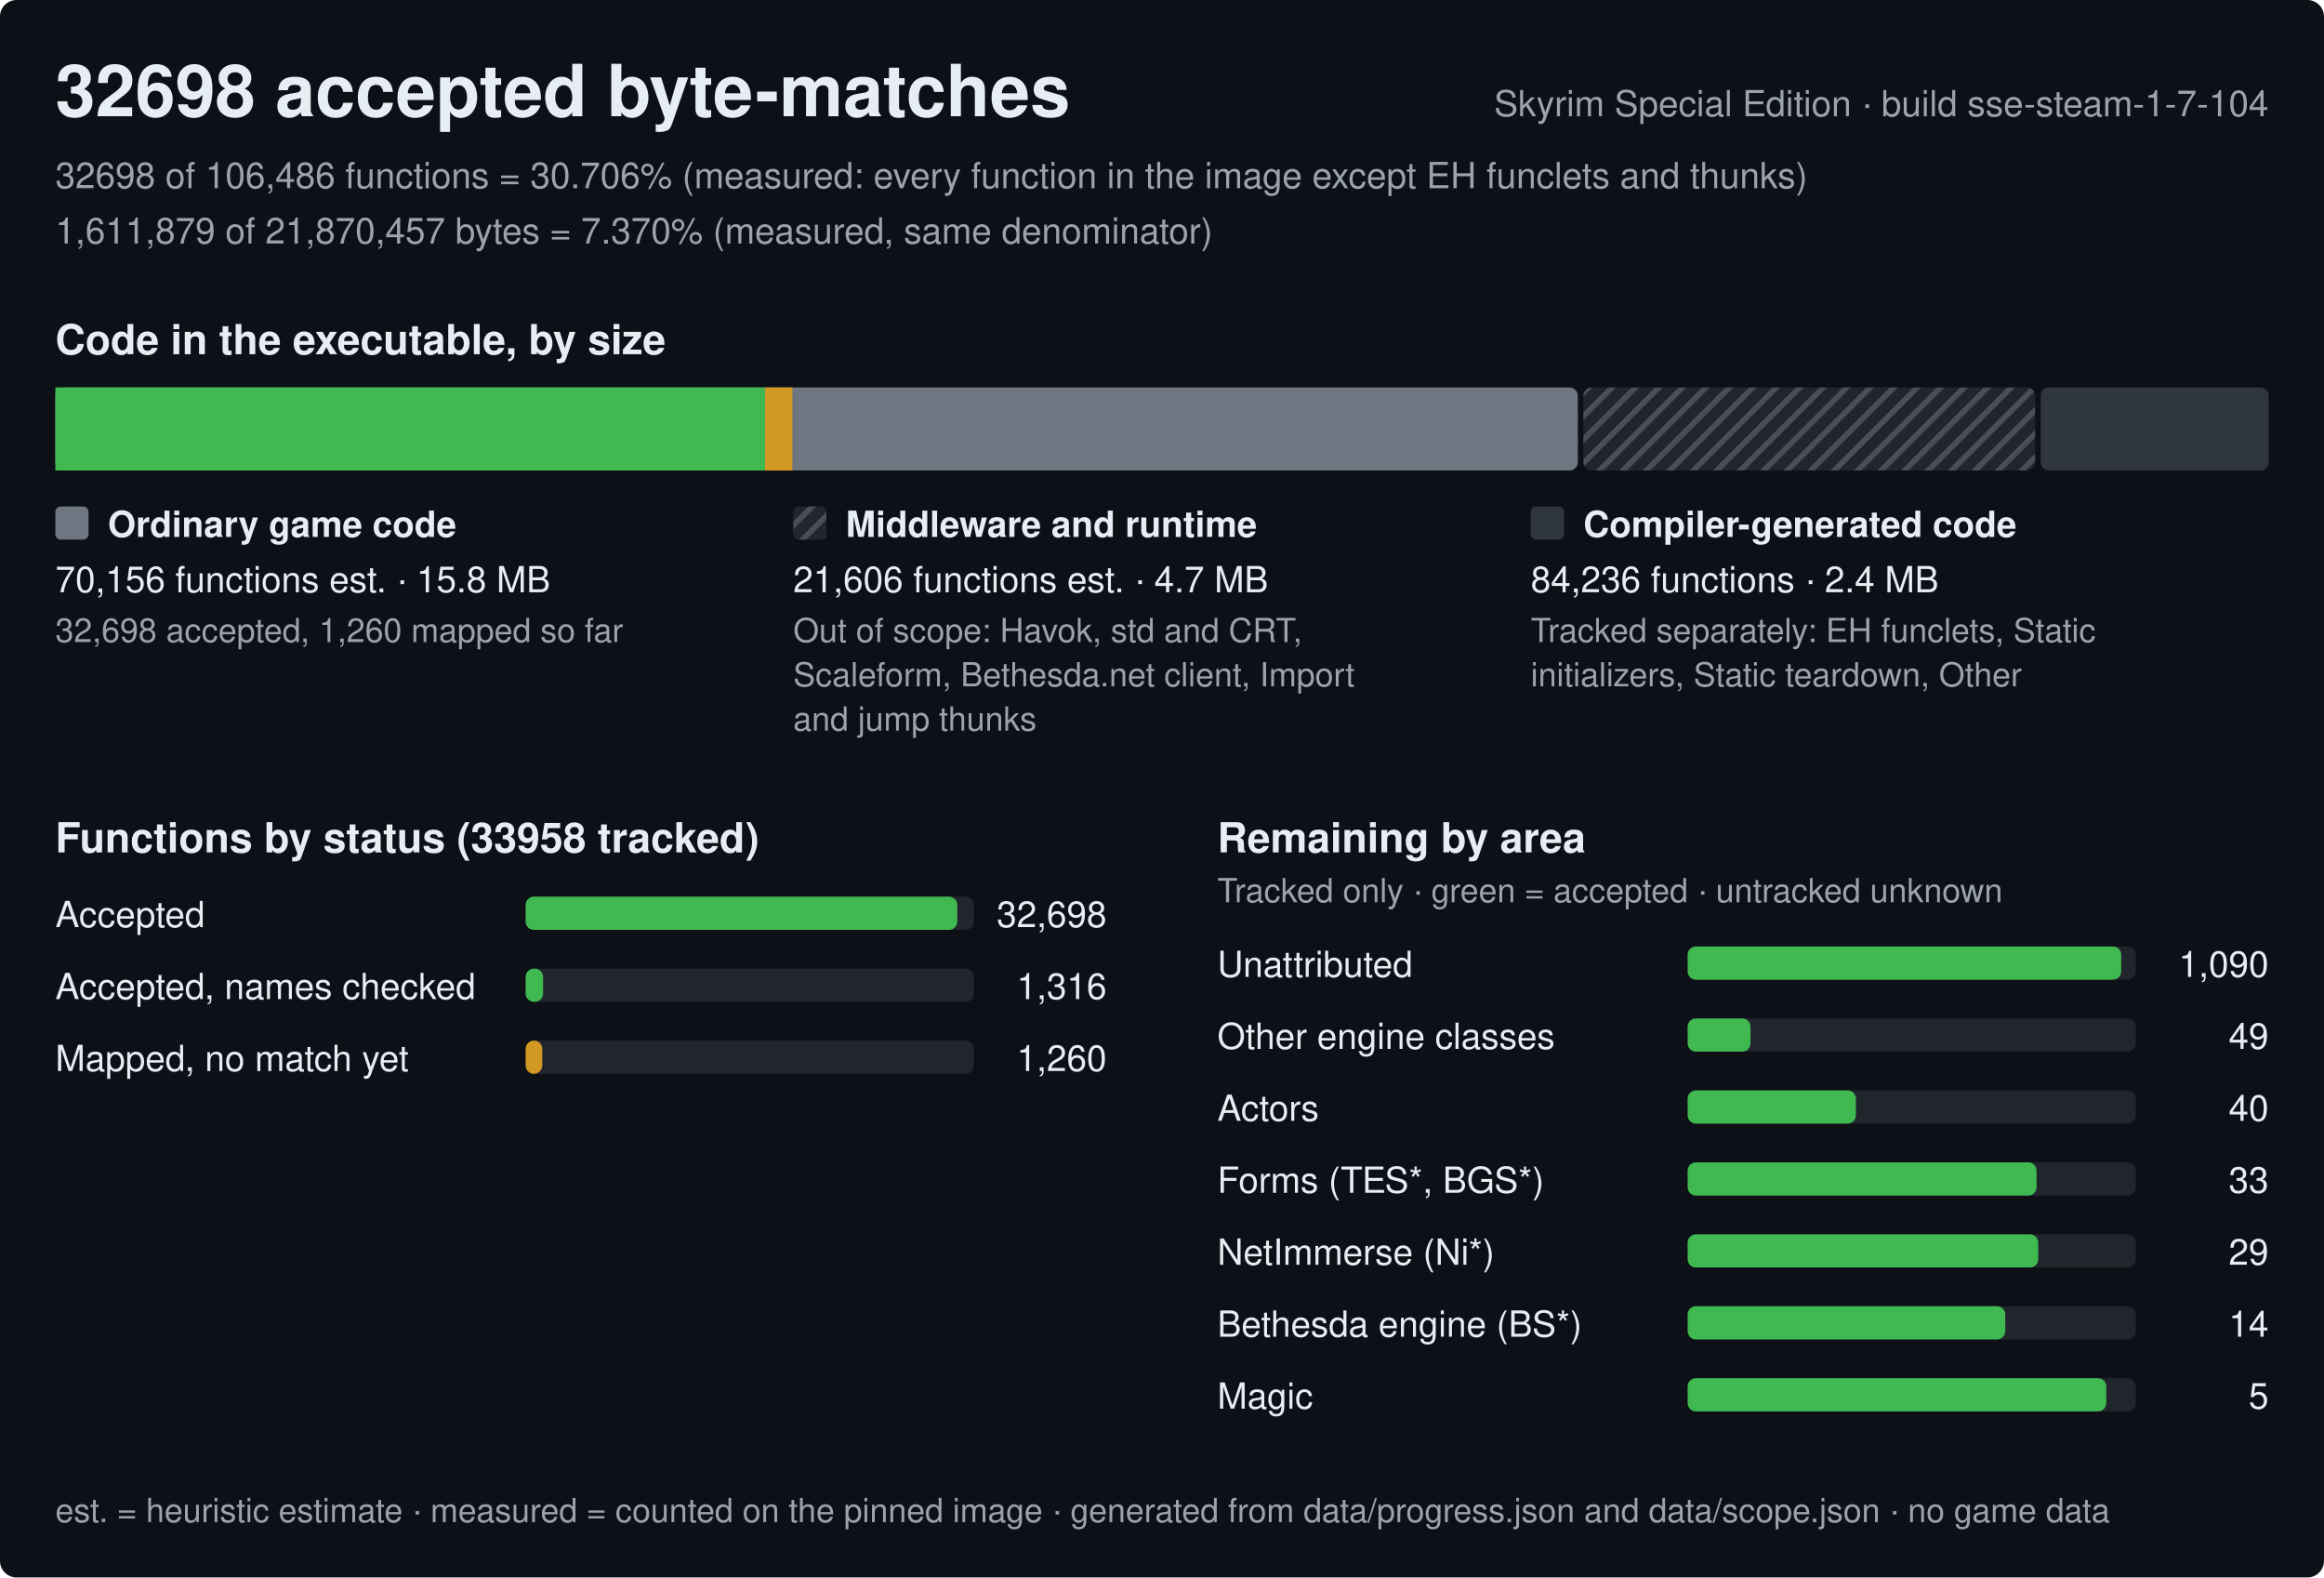
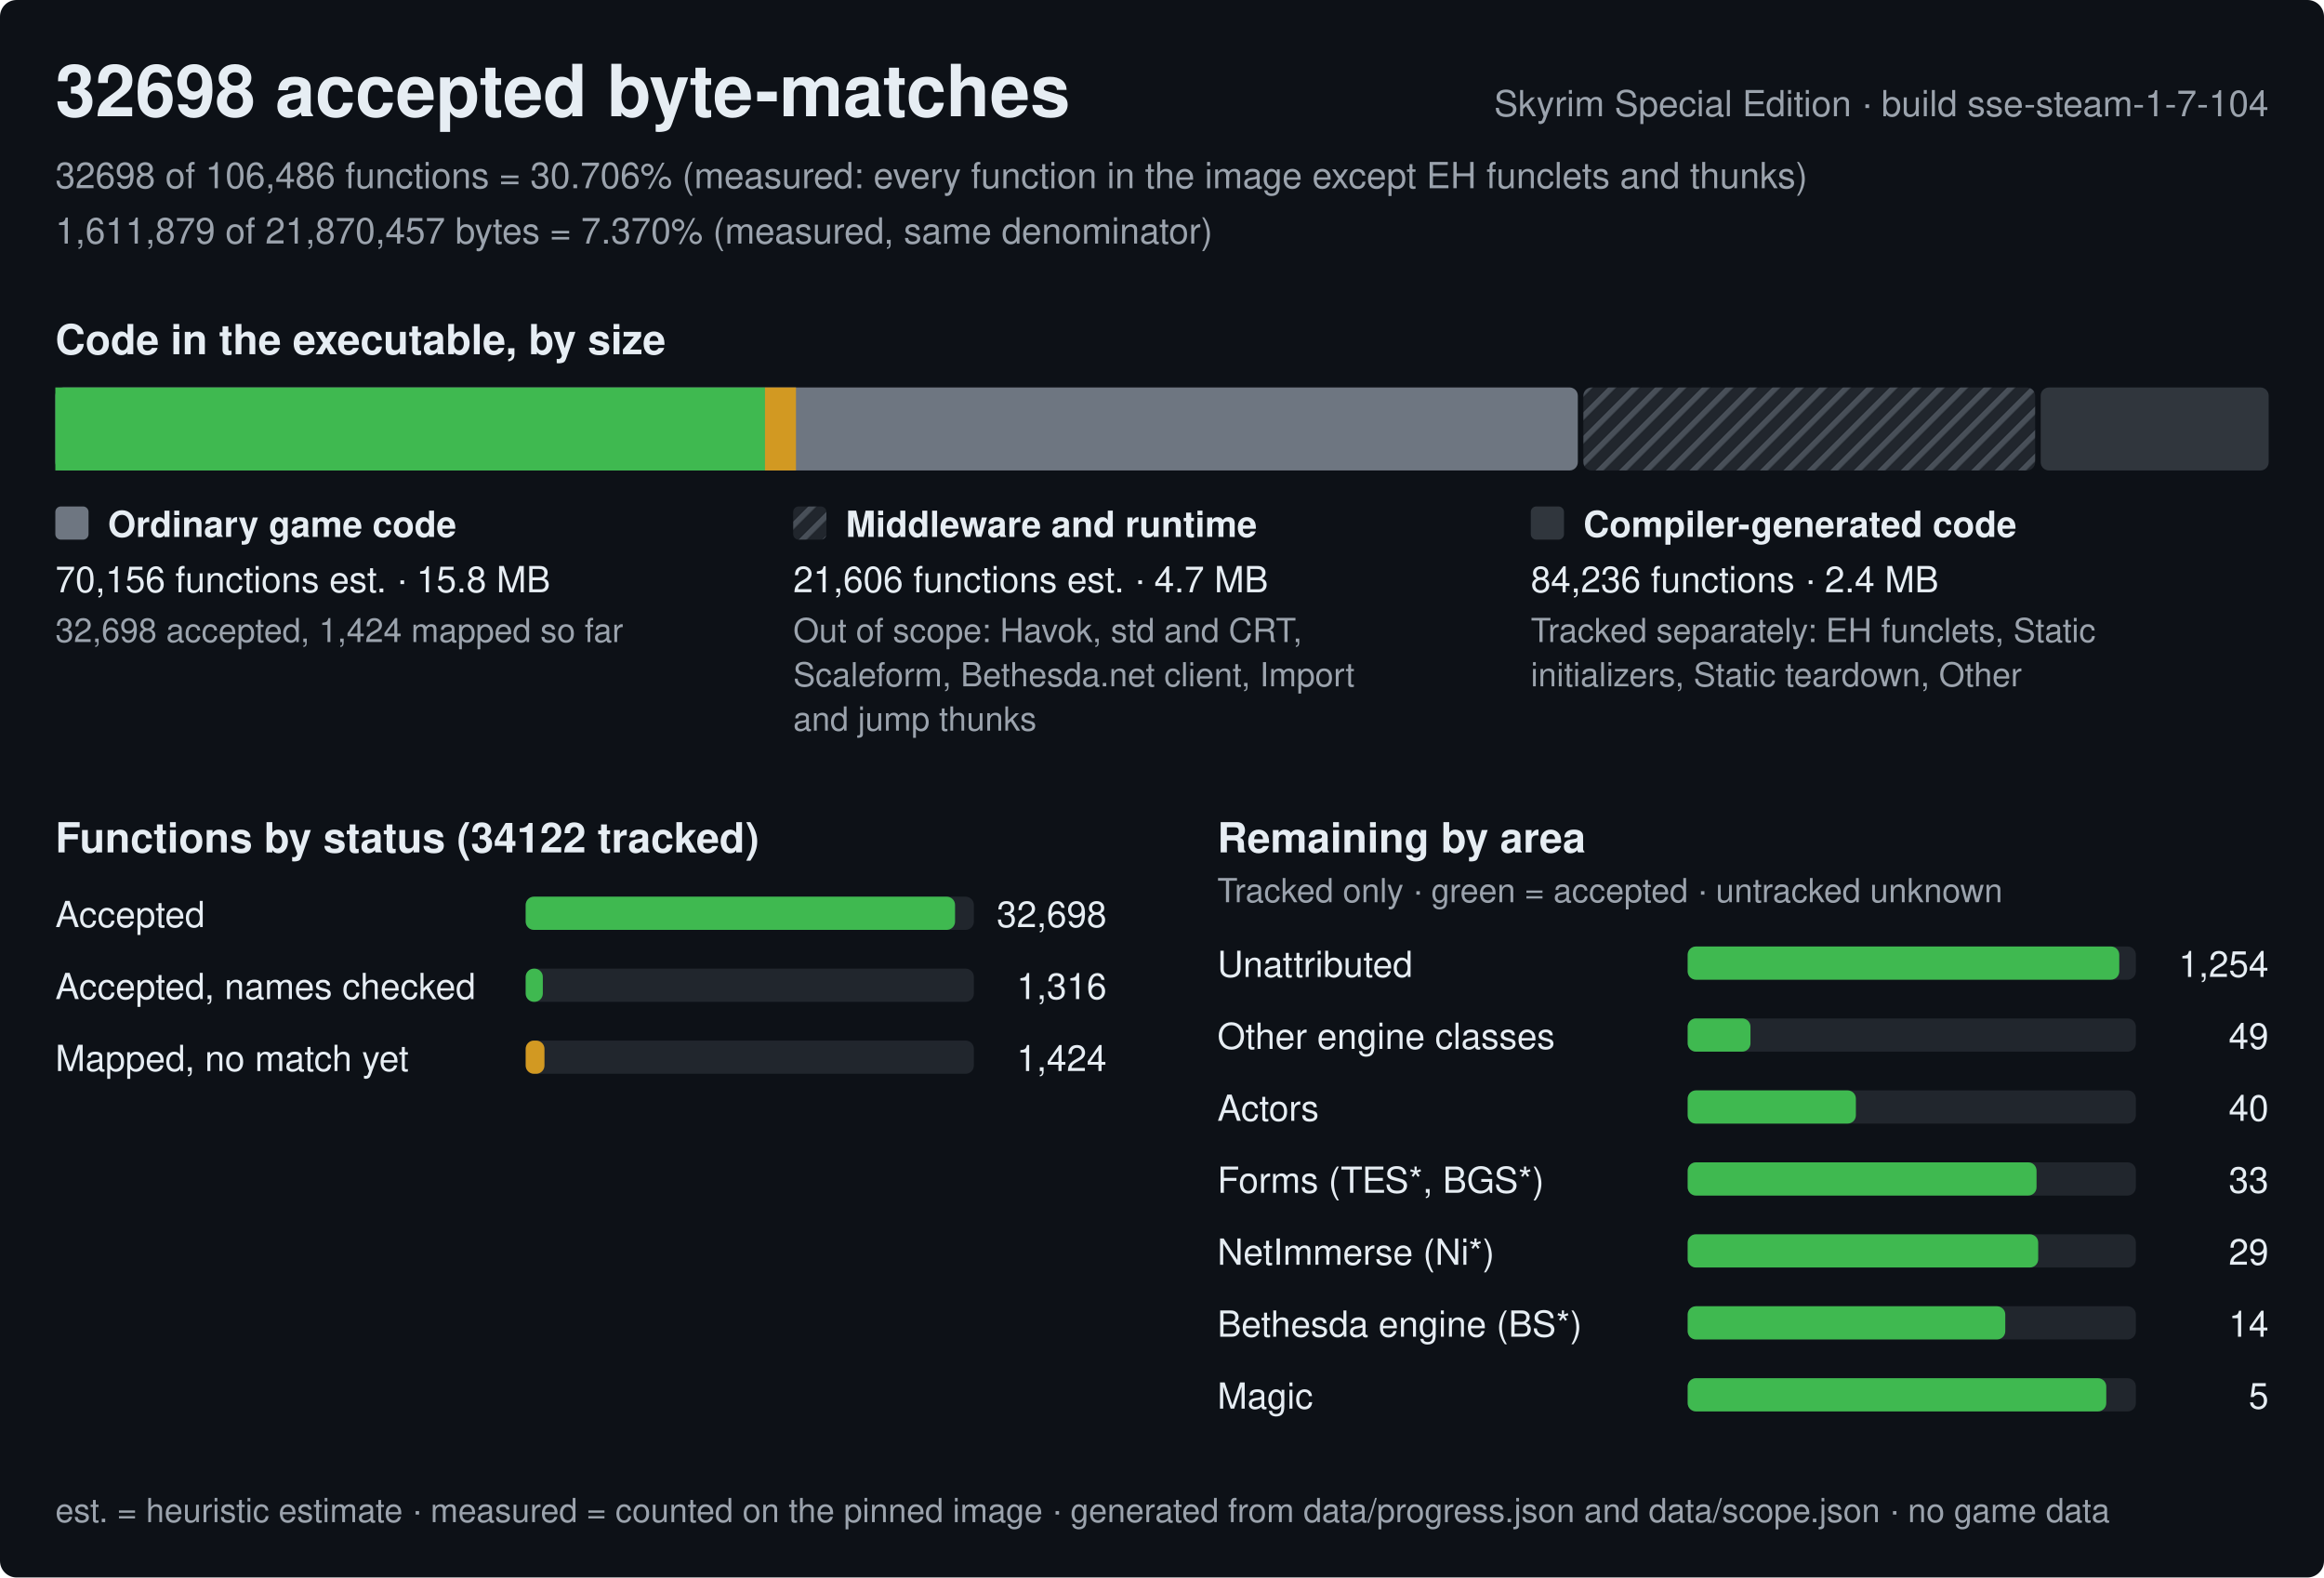
<svg xmlns="http://www.w3.org/2000/svg" width="840" height="570" viewBox="0 0 840 570" role="img" aria-label="Progress of the Skyrim Special Edition byte-matching reconstruction, build sse-steam-1-7-104">
  <style>text{font-family:-apple-system,BlinkMacSystemFont,'Segoe UI',Helvetica,Arial,sans-serif;fill:#e6edf3;white-space:pre}.h{font-size:26px;font-weight:600}.st{font-size:15px;font-weight:600}.lb{font-size:13px;font-weight:600}.bl{font-size:12px;font-weight:600;stroke:#0d1117;stroke-width:3px;paint-order:stroke;stroke-linejoin:round}.rl{font-size:13px}.fn{font-size:12px;fill:#9ba3ad}.mu{fill:#9ba3ad}</style>
  <defs>
    <pattern id="hx" width="6" height="6" patternUnits="userSpaceOnUse" patternTransform="rotate(45)">
      <rect width="6" height="6" fill="#21262d" />
      <rect width="2" height="6" fill="#484f58" />
    </pattern>
  </defs>
  <rect width="840" height="570" rx="6" fill="#0d1117" />
  <text x="20" y="42" class="h">32698 accepted byte-matches</text>
  <text x="820" y="42" class="rl mu" text-anchor="end">Skyrim Special Edition · build sse-steam-1-7-104</text>
  <text x="20" y="68" class="rl mu">32698 of 106,486 functions = 30.706% (measured: every function in the image except EH funclets and thunks)</text>
  <text x="20" y="88" class="rl mu">1,611,879 of 21,870,457 bytes = 7.370% (measured, same denominator)</text>
  <text x="20" y="128" class="st">Code in the executable, by size</text>
  <rect x="20" y="140" width="550.3" height="30" rx="3" fill="#6e7681" />
  <rect x="20" y="140" width="256.5" height="30" fill="#3fb950" />
-   <rect x="276.5" y="140" width="9.9" height="30" fill="#d29922" />
+   <rect x="276.5" y="140" width="11.2" height="30" fill="#d29922" />
  <rect x="572.3" y="140" width="163.3" height="30" rx="3" fill="url(#hx)" />
  <rect x="737.6" y="140" width="82.4" height="30" rx="3" fill="#30363d" />
  <rect x="20" y="183" width="12" height="12" rx="2" fill="#6e7681" />
  <text x="39" y="194" class="lb">Ordinary game code</text>
  <text x="20" y="214" class="rl">70,156 functions est. · 15.8 MB</text>
-   <text x="20" y="232" class="fn">32,698 accepted, 1,260 mapped so far</text>
+   <text x="20" y="232" class="fn">32,698 accepted, 1,424 mapped so far</text>
  <rect x="286.7" y="183" width="12" height="12" rx="2" fill="url(#hx)" />
  <text x="305.7" y="194" class="lb">Middleware and runtime</text>
  <text x="286.7" y="214" class="rl">21,606 functions est. · 4.7 MB</text>
  <text x="286.7" y="232" class="fn">Out of scope: Havok, std and CRT,</text>
  <text x="286.7" y="248" class="fn">Scaleform, Bethesda.net client, Import</text>
  <text x="286.7" y="264" class="fn">and jump thunks</text>
  <rect x="553.3" y="183" width="12" height="12" rx="2" fill="#30363d" />
  <text x="572.3" y="194" class="lb">Compiler-generated code</text>
  <text x="553.3" y="214" class="rl">84,236 functions · 2.4 MB</text>
  <text x="553.3" y="232" class="fn">Tracked separately: EH funclets, Static</text>
  <text x="553.3" y="248" class="fn">initializers, Static teardown, Other</text>
-   <text x="20" y="308" class="st">Functions by status (33958 tracked)</text>
+   <text x="20" y="308" class="st">Functions by status (34122 tracked)</text>
  <text x="20" y="335" class="rl">Accepted</text>
  <rect x="190" y="324" width="162.0" height="12" rx="3" fill="#21262d" />
-   <rect x="190" y="324" width="156" height="12" rx="3" fill="#3fb950" />
+   <rect x="190" y="324" width="155.2" height="12" rx="3" fill="#3fb950" />
  <text x="400.0" y="335" class="rl" text-anchor="end">32,698</text>
  <text x="20" y="361" class="rl">Accepted, names checked</text>
  <rect x="190" y="350" width="162.0" height="12" rx="3" fill="#21262d" />
-   <rect x="190" y="350" width="6.3" height="12" rx="3" fill="#3fb950" />
+   <rect x="190" y="350" width="6.2" height="12" rx="3" fill="#3fb950" />
  <text x="400.0" y="361" class="rl" text-anchor="end">1,316</text>
  <text x="20" y="387" class="rl">Mapped, no match yet</text>
  <rect x="190" y="376" width="162.0" height="12" rx="3" fill="#21262d" />
-   <rect x="190" y="376" width="6" height="12" rx="3" fill="#d29922" />
-   <text x="400.0" y="387" class="rl" text-anchor="end">1,260</text>
+   <rect x="190" y="376" width="6.8" height="12" rx="3" fill="#d29922" />
+   <text x="400.0" y="387" class="rl" text-anchor="end">1,424</text>
  <text x="440.0" y="308" class="st">Remaining by area</text>
  <text x="440.0" y="326" class="fn">Tracked only · green = accepted · untracked unknown</text>
  <text x="440.0" y="353" class="rl">Unattributed</text>
  <rect x="610.0" y="342" width="162.0" height="12" rx="3" fill="#21262d" />
-   <rect x="610.0" y="342" width="156.7" height="12" rx="3" fill="#3fb950" />
-   <text x="820.0" y="353" class="rl" text-anchor="end">1,090</text>
+   <rect x="610.0" y="342" width="156" height="12" rx="3" fill="#3fb950" />
+   <text x="820.0" y="353" class="rl" text-anchor="end">1,254</text>
  <text x="440.0" y="379" class="rl">Other engine classes</text>
  <rect x="610.0" y="368" width="162.0" height="12" rx="3" fill="#21262d" />
  <rect x="610.0" y="368" width="22.7" height="12" rx="3" fill="#3fb950" />
  <text x="820.0" y="379" class="rl" text-anchor="end">49</text>
  <text x="440.0" y="405" class="rl">Actors</text>
  <rect x="610.0" y="394" width="162.0" height="12" rx="3" fill="#21262d" />
  <rect x="610.0" y="394" width="60.8" height="12" rx="3" fill="#3fb950" />
  <text x="820.0" y="405" class="rl" text-anchor="end">40</text>
  <text x="440.0" y="431" class="rl">Forms (TES*, BGS*)</text>
  <rect x="610.0" y="420" width="162.0" height="12" rx="3" fill="#21262d" />
  <rect x="610.0" y="420" width="126.1" height="12" rx="3" fill="#3fb950" />
  <text x="820.0" y="431" class="rl" text-anchor="end">33</text>
  <text x="440.0" y="457" class="rl">NetImmerse (Ni*)</text>
  <rect x="610.0" y="446" width="162.0" height="12" rx="3" fill="#21262d" />
  <rect x="610.0" y="446" width="126.7" height="12" rx="3" fill="#3fb950" />
  <text x="820.0" y="457" class="rl" text-anchor="end">29</text>
  <text x="440.0" y="483" class="rl">Bethesda engine (BS*)</text>
  <rect x="610.0" y="472" width="162.0" height="12" rx="3" fill="#21262d" />
  <rect x="610.0" y="472" width="114.8" height="12" rx="3" fill="#3fb950" />
  <text x="820.0" y="483" class="rl" text-anchor="end">14</text>
  <text x="440.0" y="509" class="rl">Magic</text>
  <rect x="610.0" y="498" width="162.0" height="12" rx="3" fill="#21262d" />
  <rect x="610.0" y="498" width="151.3" height="12" rx="3" fill="#3fb950" />
  <text x="820.0" y="509" class="rl" text-anchor="end">5</text>
  <text x="20" y="550" class="fn">est. = heuristic estimate · measured = counted on the pinned image · generated from data/progress.json and data/scope.json · no game data</text>
</svg>
